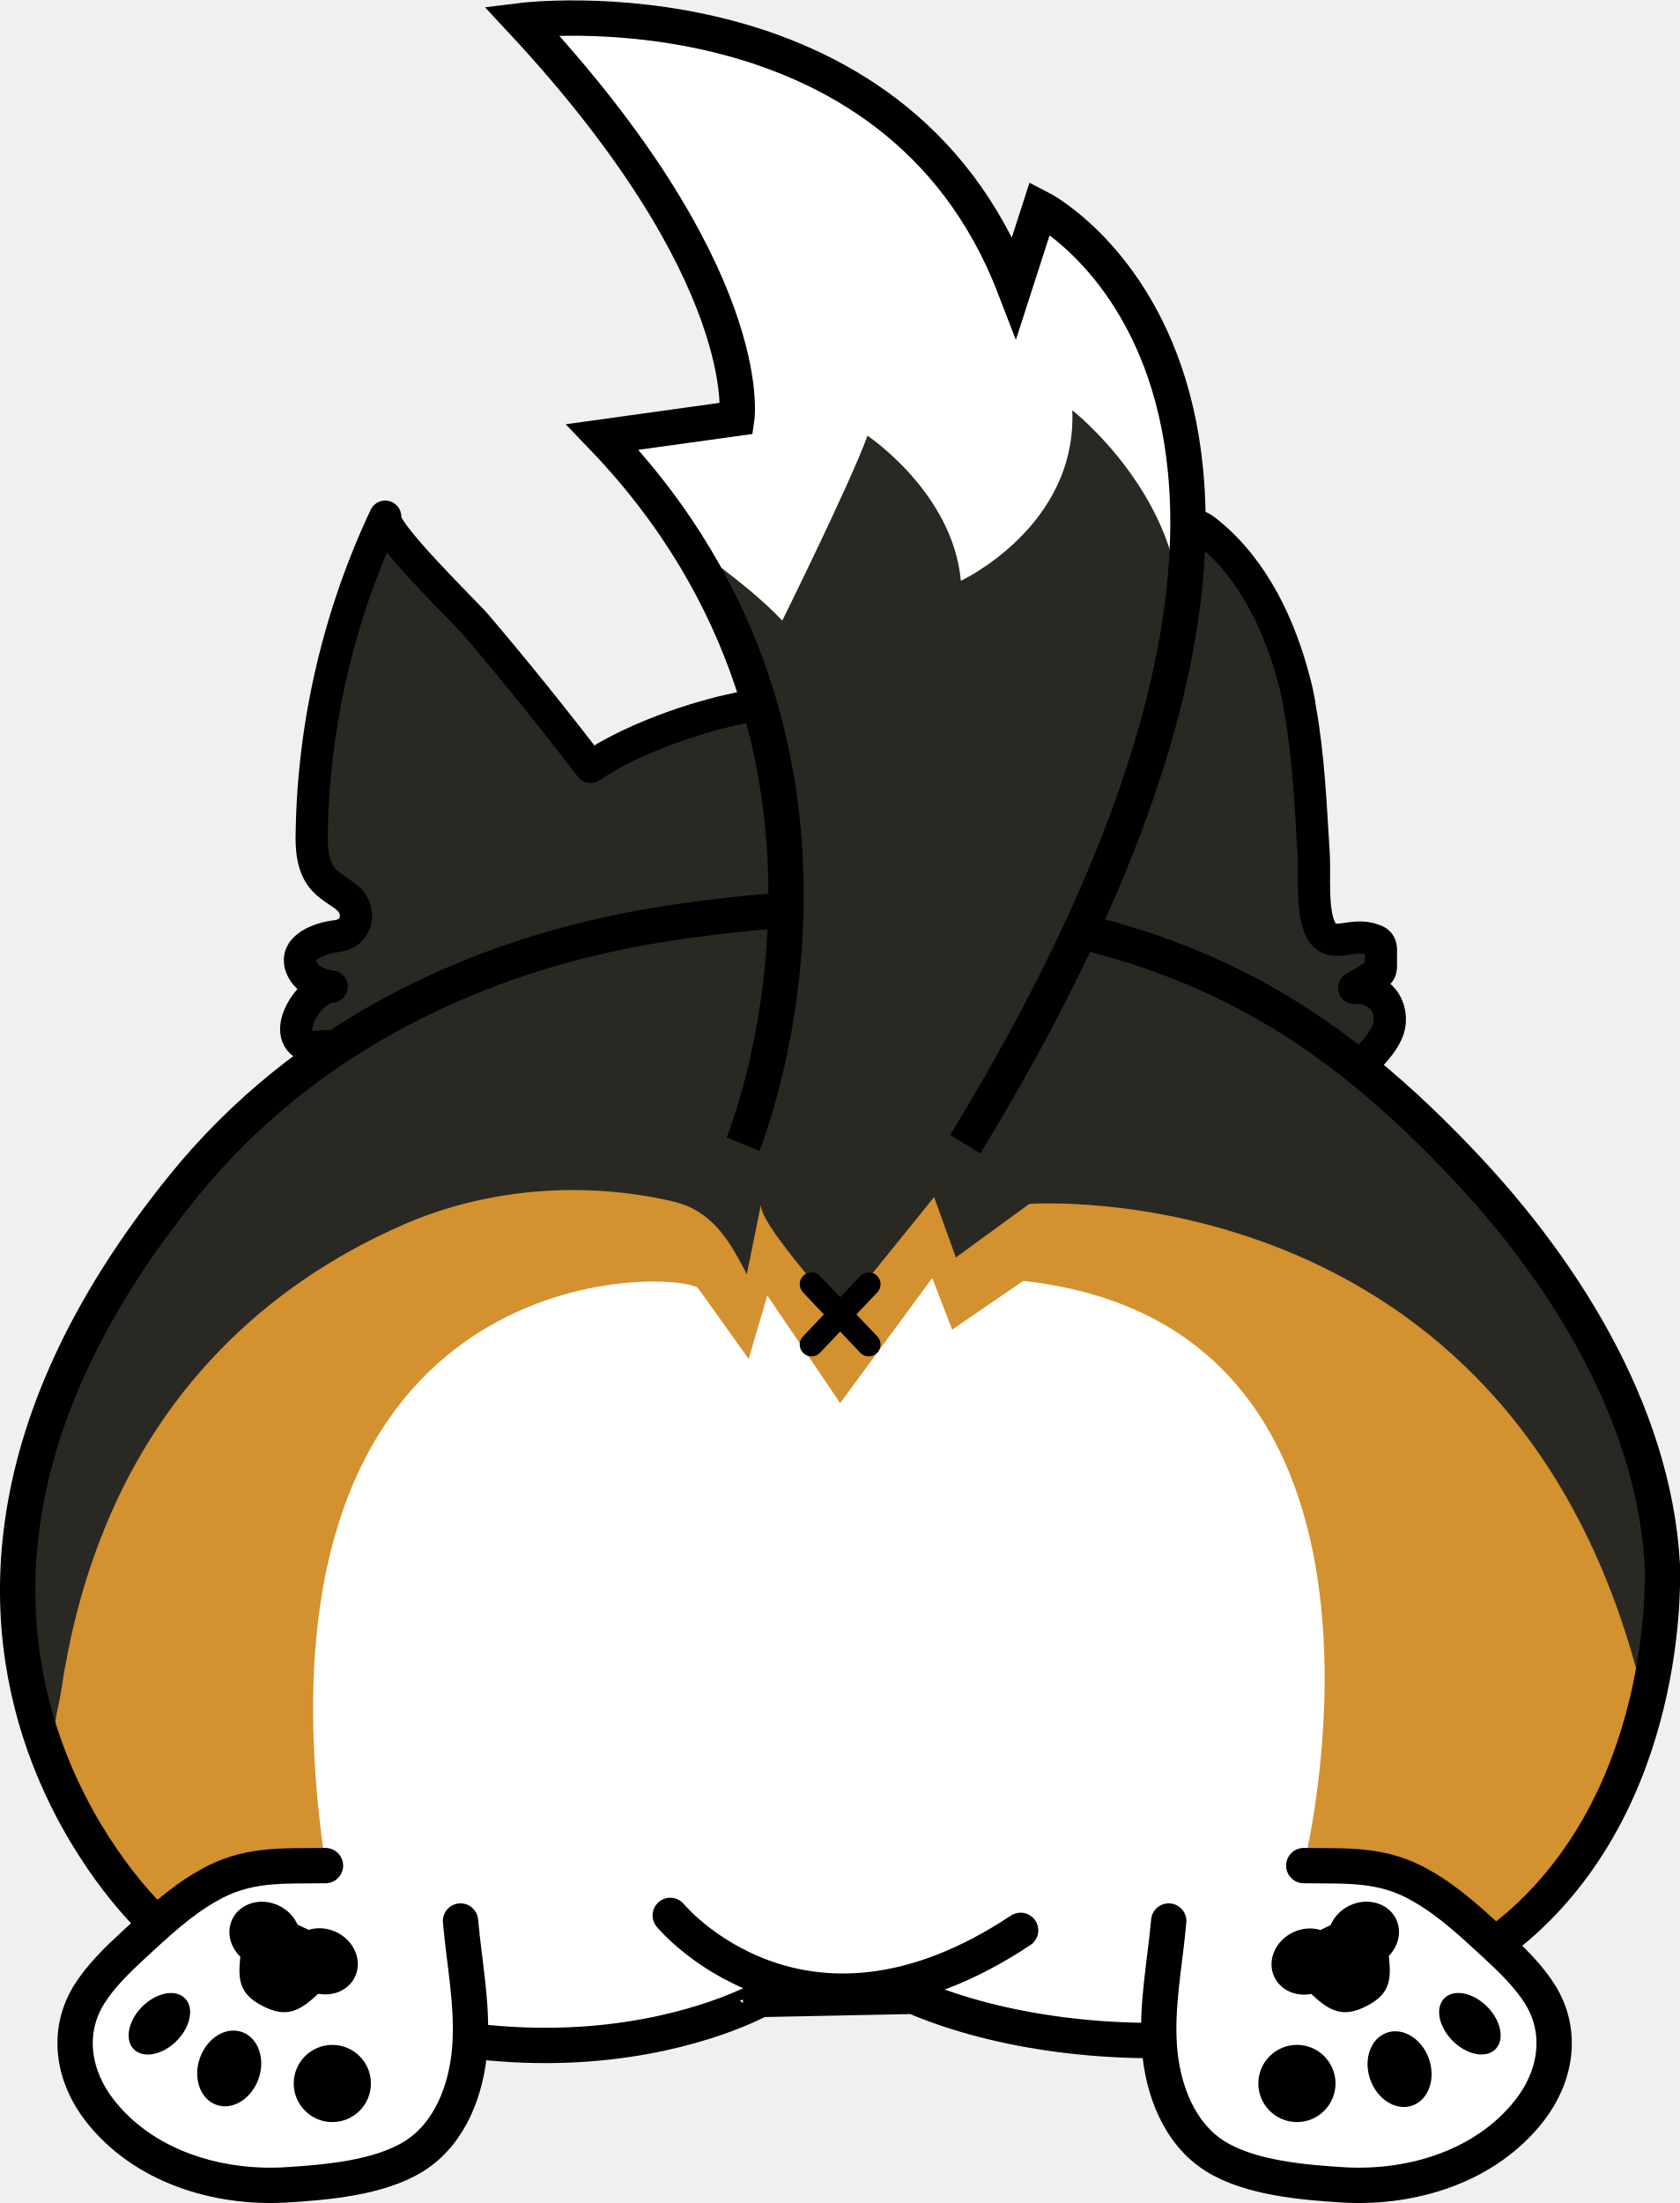
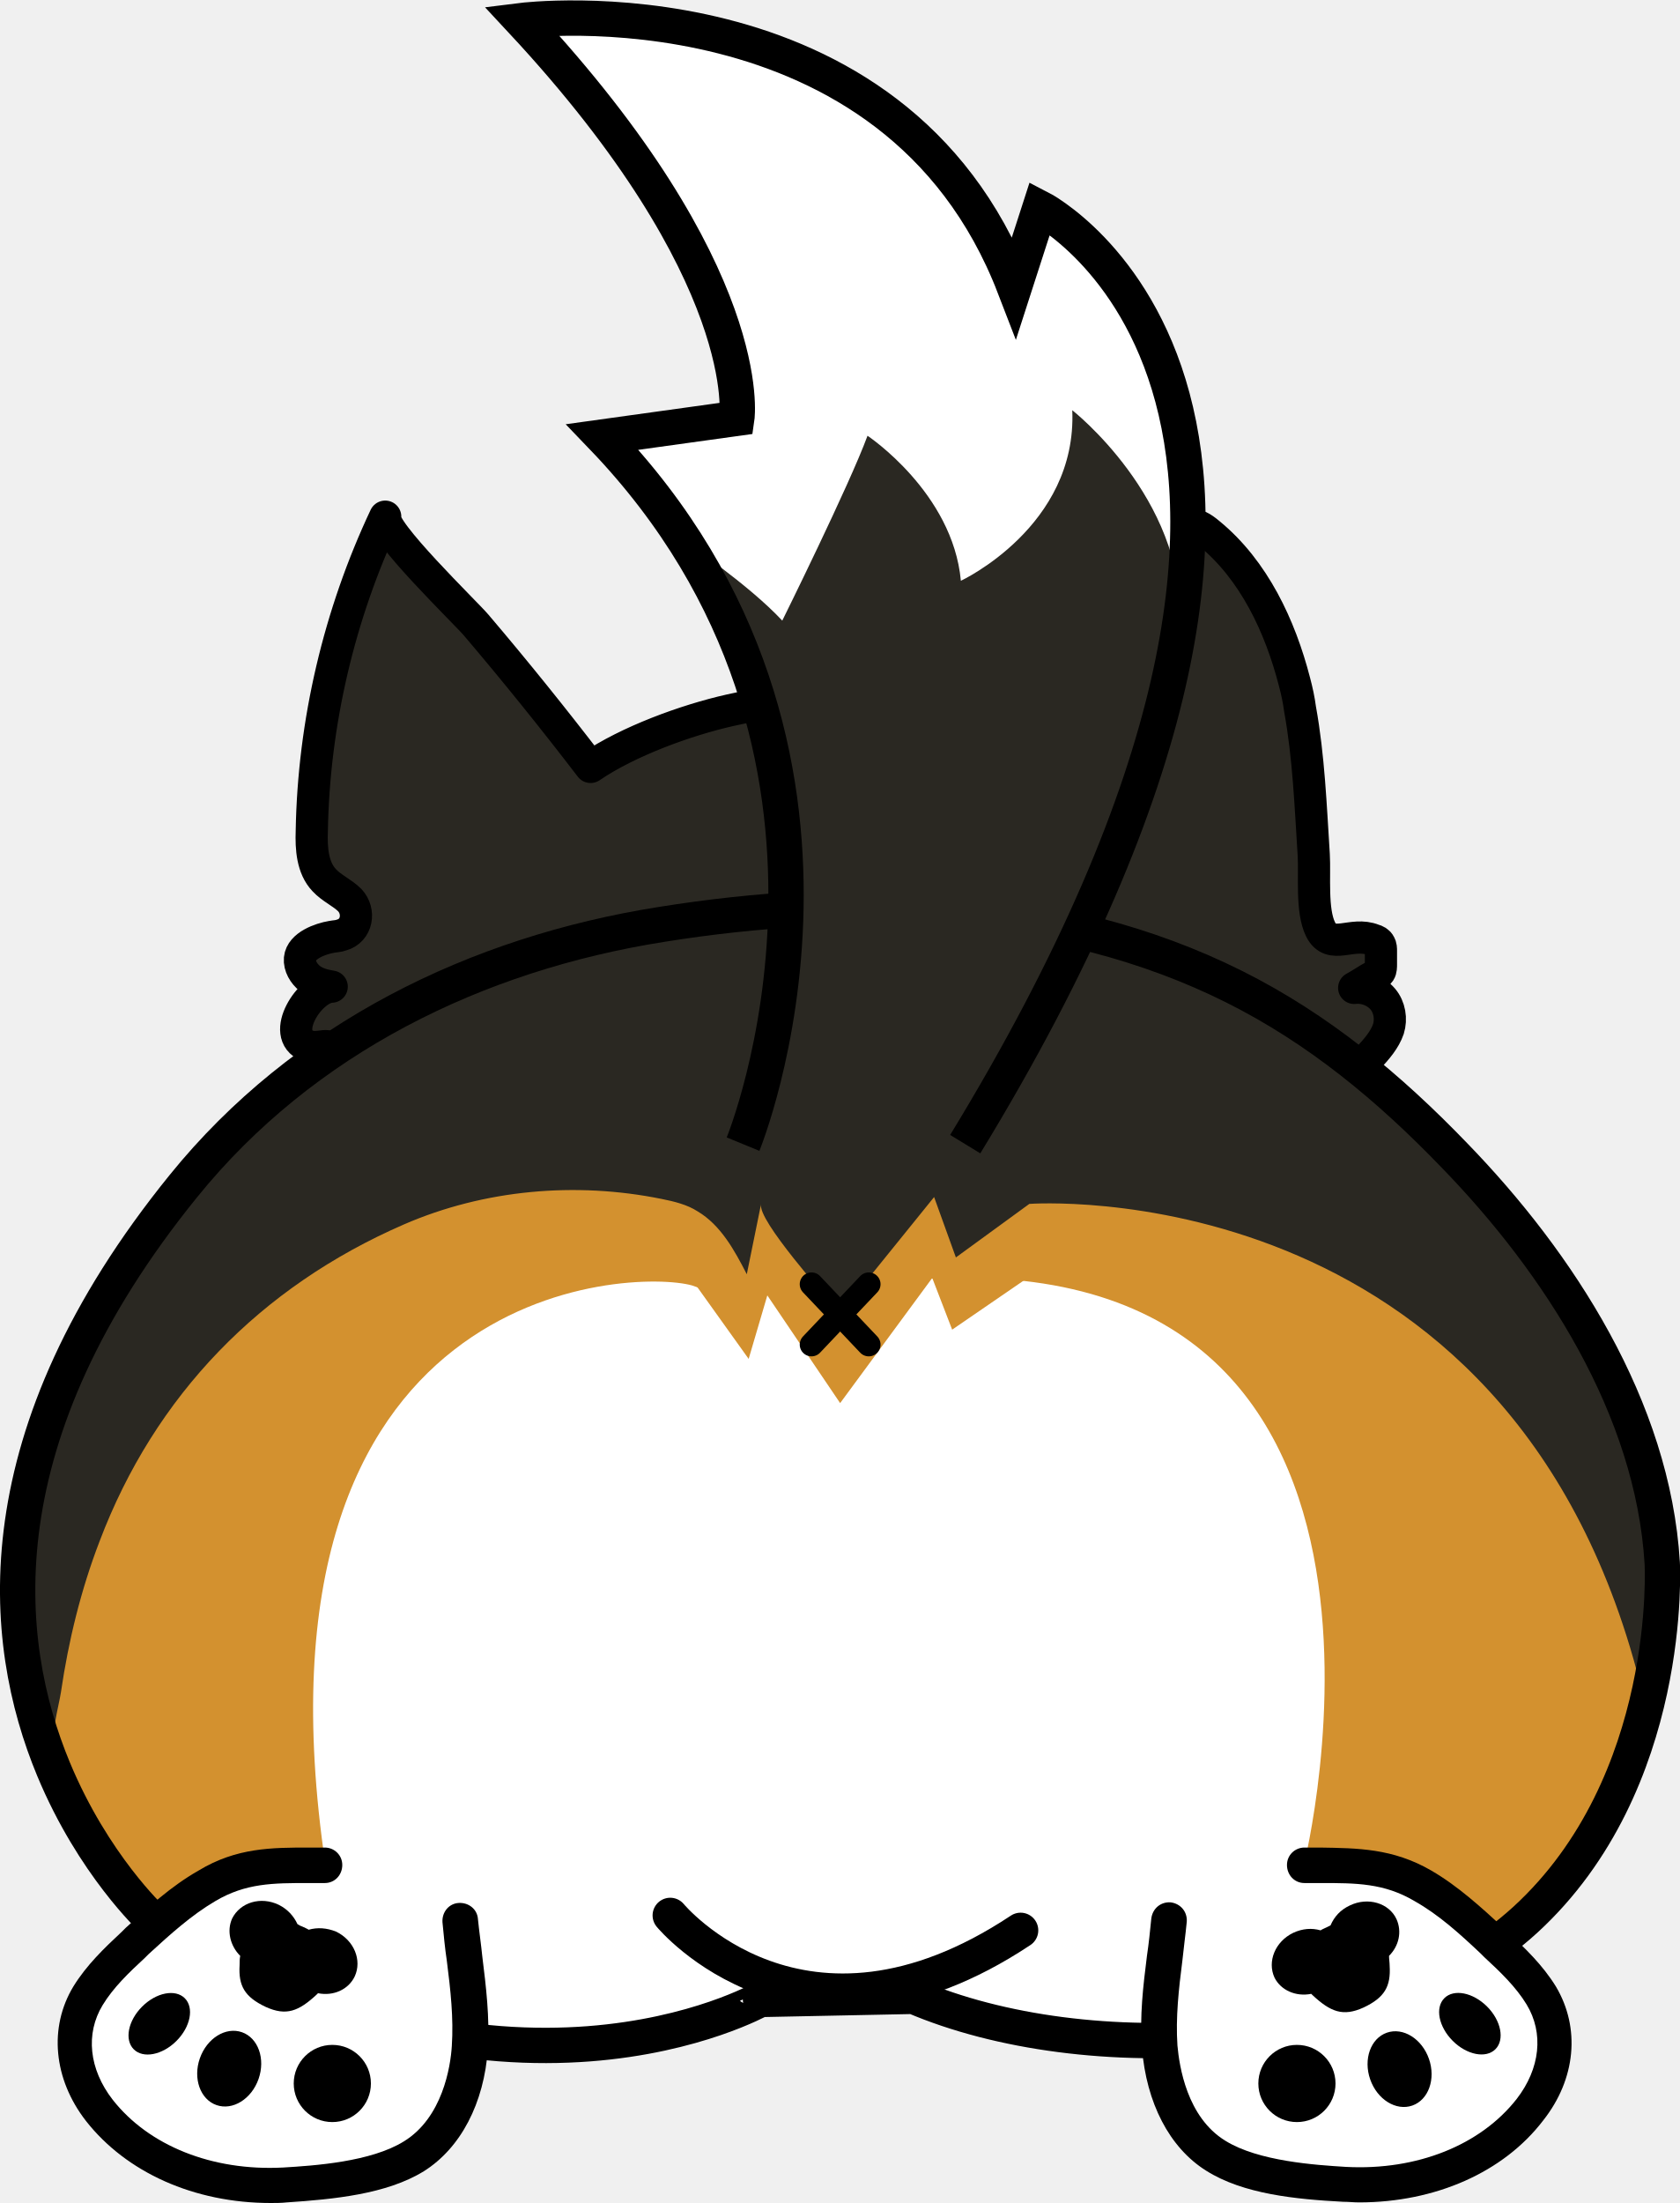
<svg xmlns="http://www.w3.org/2000/svg" version="1.1" id="Layer_1" x="0px" y="0px" viewBox="0 0 269.9 353.9" style="enable-background:new 0 0 269.9 353.9;" xml:space="preserve">
  <style type="text/css">
	.st0{fill:#2A2822;stroke:#000000;stroke-width:5.173;stroke-linecap:round;stroke-linejoin:round;stroke-miterlimit:10;}
- 	.st1{fill:#FFFFFF;}
- 	.st2{fill:#D3912F;}
- 	.st3{fill:#2A2822;}
- 	.st4{fill:none;stroke:#000000;stroke-width:5.676;stroke-linecap:round;stroke-linejoin:round;stroke-miterlimit:10;}
- 	.st5{fill:none;stroke:#000000;stroke-width:5.676;stroke-linecap:round;stroke-miterlimit:10;}
- 	.st6{fill:#FFFFFF;stroke:#000000;stroke-width:5.676;stroke-linecap:round;stroke-miterlimit:10;}
- 	.st7{fill:none;stroke:#000000;stroke-width:5.676;stroke-miterlimit:10;}
- 	.st8{fill:none;stroke:#000000;stroke-width:3.784;stroke-linecap:round;stroke-linejoin:round;stroke-miterlimit:10;}
+ 	.st1{fill:#FFFFFF;
+     animation: swing .3s infinite ease-in-out;}
+     
+ 	.st2{fill:#D3912F;animation: swing .3s infinite ease-in-out;}
+     
+ 	.st3{fill:#2A2822;
+     animation: swing .3s infinite ease-in-out;}
+ 	.st4{fill:none;stroke:#000000;stroke-width:5.676;stroke-linecap:round;stroke-linejoin:round;stroke-miterlimit:10;
+     animation: swing .3s infinite ease-in-out;}
+ 	.st5{fill:none;stroke:#000000;stroke-width:5.676;stroke-linecap:round;stroke-miterlimit:10;
+     animation: swing .3s infinite ease-in-out;}
+ 	.st6{fill:none;stroke:#000000;stroke-width:5.676;stroke-miterlimit:10;
+     animation: swing .3s infinite ease-in-out;}
+ 	.st7{fill:none;stroke:#000000;stroke-width:3.784;stroke-linecap:round;stroke-linejoin:round;stroke-miterlimit:10;
+     animation: swing .3s infinite ease-in-out;}
+     
+     #leftFoot {
+         animation: swing2 5s infinite ease-in-out;
+     }
+     
+     #rightFoot{
+     animation: antiswing2 5s infinite ease-in-out;
+     }
+     
+     @keyframes antiswing2 {
+         0%, 100% { transform: rotate(.3deg); }
+         50% { transform: rotate(-.3deg); }
+     }
+     
+     @keyframes swing2 {
+         0%, 100% { transform: rotate(-.3deg); }
+         50% { transform: rotate(.3deg); }
+     }
+     
+     @keyframes swing {
+         0%, 100% { transform: rotate(-.15deg); }
+         50% { transform: rotate(.15deg); }
</style>
  <path class="st0" d="M57,174.2c-1,1.1-3,0.3-3.5-1.1c-0.7-1.7,1.4-5.5-1.7-5c-0.8,0.1-1.6,0.2-2.4-0.1c-4.5-1.8,0.4-9.4,3.9-9.5  c-1.2-0.2-2.5-0.5-3.5-1.3s-1.7-2-1.6-3.2c0.2-2.1,3.3-3.2,5.1-3.5c0.5-0.1,1.1-0.1,1.6-0.3c2.5-0.7,3-3.8,1.3-5.6  c-1.2-1.2-2.9-1.9-4.1-3.2c-1.9-2-2.1-5.1-2-7.9c0.3-17.4,4.4-34.8,11.8-50.5c-1,2,13.1,15.6,14.6,17.4c6.3,7.4,12.5,15.1,18.4,22.8  c6-4.1,15.3-7.5,22.4-9.1c19.3-4.4,37.6-0.4,55.5,7c0.6,0.3,1.3,0.5,1.9,0.8c3.5-8.1,6.9-16.2,10.4-24.2c1.5-3.6,2.9-7.4,4.7-10.9  c1.4-2.6,2-3.2,4.5-1.1c7.2,5.9,11.4,14.9,13.7,23.8c0.4,1.5,0.7,2.9,0.9,4.4c1.4,7.7,1.7,15.6,2.2,23.4c0.2,3.3-0.4,9,1.1,12  c1.7,3.4,5,0.3,8.5,1.7c0.4,0.1,0.8,0.3,1,0.7c0.2,0.3,0.2,0.7,0.2,1.1c0,0.7,0,1.4,0,2.1c0,0.4,0,0.9-0.2,1.2s-0.5,0.5-0.9,0.7  c-1.1,0.6-2.1,1.3-3.2,1.9c1.7-0.2,3.5,0.5,4.6,1.8s1.4,3.2,0.9,4.8c-1.2,3.5-5.1,5.8-6.7,9.2" />
  <path class="st1" d="M24.4,308.3c0,0-9.4-8.7-15.8-24.1C0,263.5-3.1,230.7,29.5,190.5c56.8-70.1,161.3-36.9,161.3-36.9  s68.1,31.2,76.3,97.3c0,0,2,35.3-22,57.3c-24.1,22-70.7,24.1-98.3,12.3l-24.6,0.5C122.2,321.1,81.2,344.6,24.4,308.3z" />
  <g>
    <path class="st2" d="M112.4,206.9c0,0-0.4-0.1-1.2-0.4c-9.6-2.7-72.8-0.7-58.9,93.1l-27.9,8.6l-15.8-24l0.9-39.8l38.1-62.8   l103.7-2.7l82.4,12.8l27.7,65l4.1,11.7l-4.1,15.4l-21.1,28.6l-11.8-9.4l-19-3.3c0,0,25.5-101.9-64.1-94" />
    <polyline class="st2" points="112,206.7 120.3,218.3 123.3,208.1 135,225.4 149.8,205.3 153,213.6 165.1,205.3 172,197.5    114.9,197.5  " />
  </g>
  <path class="st3" d="M8.9,281.8c-1.1-2,0.6-7.9,0.9-10c1.2-8.2,3.2-16.4,6.2-24.2c8.9-23.5,25.9-40.9,48.9-50.9  c12.9-5.6,27.6-6.9,41.4-4.1c2,0.4,4.1,0.9,5.8,2c3.7,2.2,5.9,6.2,7.9,10.1c0.8-3.8,1.5-7.5,2.3-11.3c-0.7,2.6,10.6,15,12.6,17.7  l15.2-18.8l3.5,9.7l11.8-8.6c0,0,77-5.7,98.1,76.9c0,0,18.9-60.3-59.7-108.6c-26.7-16.4-50.9-16.2-72.5-16  c-58.2,0.4-95.7,38.4-95.7,38.4S-15.3,234.9,8.9,281.8z" />
  <path class="st4" d="M24.4,308.3c0,0-9.4-8.7-15.8-24.1C0,263.5-3.1,230.7,29.5,190.5c19.2-23.7,47-37.3,76.8-42  c30.6-4.9,63.8-4.1,92,10c13.6,6.8,24.9,16.2,35.4,27.1c16.8,17.3,31.9,40.6,33.4,65.5c0,0,2,35.3-22,57.3  c-24.1,22-70.7,24.1-98.3,12.3l-24.6,0.5C122.2,321.1,81.2,344.6,24.4,308.3z" />
  <path class="st5" d="M107.7,307.7c0,0,21.2,25.7,56.3,2.4" />
-   <g>
-     <path class="st6" d="M52.3,299.7c-7,0.1-12.7-0.4-19,3.3c-4.4,2.5-8.1,6-11.8,9.4c-2.7,2.5-5.4,5.1-7.3,8.2c-3.6,6-2.4,13,1.8,18.4   c7,9,18.8,12.6,29.8,12c6.5-0.4,15.1-1.1,20.7-4.6c5.8-3.6,8.5-10.7,9-17.5s-0.9-13.5-1.5-20.3" />
-     <circle cx="53.4" cy="334.7" r="6.2" />
-     <ellipse transform="matrix(0.3296 -0.9441 0.9441 0.3296 -289.0551 257.5942)" cx="36.9" cy="332.3" rx="6.2" ry="5" />
-     <ellipse transform="matrix(0.7071 -0.7071 0.7071 0.7071 -222.3688 113.3334)" cx="25.6" cy="325.1" rx="5.8" ry="3.9" />
+   <g id="leftFoot">
+     <path class="st1" d="M74,308.6l-21.7-8.9c-7,0.1-12.7-0.4-19,3.3c-4.4,2.5-8.1,6-11.8,9.4c-2.7,2.5-5.4,5.1-7.3,8.2   c-3.6,6-2.4,13,1.8,18.4c7,9,18.8,12.6,29.8,12c6.5-0.4,15.1-1.1,20.7-4.6c5.8-3.6,8.5-10.7,9-17.5S74.6,315.4,74,308.6z" />
    <g>
-       <ellipse transform="matrix(0.4272 -0.9042 0.9042 0.4272 -255.2399 227.3039)" cx="51.8" cy="315.1" rx="5.2" ry="5.8" />
-       <ellipse transform="matrix(0.4272 -0.9042 0.9042 0.4272 -256.6672 216.5618)" cx="42.6" cy="310.8" rx="5.2" ry="5.8" />
-       <path d="M38.5,315.8c0.2-3,0.2-6.9,8.7-2.9c6,2.8,5.9,5.5,3.7,7.6c-2.9,2.7-4.9,3.5-8.2,2C39.3,320.9,38.3,319.1,38.5,315.8z" />
-       <ellipse transform="matrix(0.4272 -0.9042 0.9042 0.4272 -254.452 221.5606)" cx="47.6" cy="311.6" rx="2.3" ry="8.9" />
+       <path d="M77.5,314.3c-0.2-2-0.5-4-0.7-6c-0.1-1.6-1.5-2.7-3.1-2.6c-1.6,0.1-2.7,1.5-2.6,3.1c0.2,2.1,0.4,4.2,0.7,6.2    c0.6,4.7,1.1,9.2,0.8,13.7c-0.2,3.3-1.5,11.5-7.7,15.3c-5.3,3.3-14.4,3.9-19.4,4.2c-11.4,0.6-21.6-3.5-27.4-10.9    c-3.8-4.9-4.4-10.6-1.6-15.2c1.7-2.8,4.2-5.2,6.8-7.6l0.6-0.6c3.5-3.2,6.8-6.2,10.7-8.5c4.9-2.9,9.3-2.9,15-2.9c0.8,0,1.7,0,2.6,0    c1.6,0,2.8-1.3,2.8-2.9c0-1.6-1.3-2.8-2.8-2.8c0,0,0,0,0,0c-0.9,0-1.7,0-2.5,0c-6,0-11.7,0-17.8,3.7c-4.4,2.5-8.1,5.9-11.7,9.2    l-0.6,0.6c-2.9,2.7-5.7,5.4-7.8,8.8c-4,6.6-3.2,14.9,2,21.6c6.5,8.3,17.4,13.2,29.7,13.2c0.8,0,1.7,0,2.6-0.1c7.5-0.5,16-1.3,22-5    c5.9-3.7,9.7-10.9,10.3-19.7C78.7,324.1,78.1,319.1,77.5,314.3z" />
+       <circle cx="53.4" cy="334.7" r="6.2" />
+       <ellipse transform="matrix(0.3296 -0.9441 0.9441 0.3296 -289.0228 257.5335)" cx="36.8" cy="332.3" rx="6.2" ry="5" />
+       <ellipse transform="matrix(0.7071 -0.7071 0.7071 0.7071 -222.386 113.3323)" cx="25.6" cy="325.1" rx="5.8" ry="3.9" />
+       <path d="M49.6,310c-0.3-0.2-0.6-0.3-1-0.5c-0.3-0.1-0.5-0.2-0.8-0.4c-0.6-1.3-1.6-2.4-3-3.1c-2.9-1.4-6.2-0.4-7.5,2.2    c-0.9,2-0.3,4.4,1.3,6c-0.1,0.5-0.1,1-0.1,1.5c-0.2,3.3,0.8,5.1,4.2,6.7c3.3,1.5,5.3,0.7,8.2-2c0.1-0.1,0.2-0.2,0.2-0.2    c2.5,0.5,4.9-0.6,5.9-2.7c1.2-2.6-0.1-5.8-3-7.2C52.5,309.7,51,309.6,49.6,310z" />
    </g>
  </g>
  <path class="st3" d="M119.4,183.8c0,0,25.9-63.1-22.6-113.6l21.6-3c0,0,3.4-23.1-34.6-63.9c0,0,59.8-7.5,79.2,42.8l4.1-12.7  c0,0,60.8,31.1-12,150.4" />
-   <g>
-     <path class="st6" d="M209.5,299.7c7,0.1,12.7-0.4,19,3.3c4.4,2.5,8.1,6,11.8,9.4c2.7,2.5,5.4,5.1,7.3,8.2c3.6,6,2.4,13-1.8,18.4   c-7,9-18.8,12.6-29.8,12c-6.5-0.4-15.1-1.1-20.7-4.6c-5.8-3.6-8.5-10.7-9-17.5s0.9-13.5,1.5-20.3" />
-     <circle cx="208.4" cy="334.7" r="6.2" />
-     <ellipse transform="matrix(0.9441 -0.3296 0.3296 0.9441 -96.9938 92.7041)" cx="224.9" cy="332.4" rx="5" ry="6.2" />
-     <ellipse transform="matrix(0.7071 -0.7071 0.7071 0.7071 -160.703 262.2415)" cx="236.2" cy="325.1" rx="3.9" ry="5.8" />
+   <g id="rightFoot">
+     <path class="st1" d="M247.6,320.6c-1.9-3.1-4.6-5.7-7.3-8.2c-3.7-3.4-7.4-6.9-11.8-9.4c-6.3-3.7-12-3.2-19-3.3l-21.7,8.9   c-0.6,6.8-2,13.5-1.5,20.3s3.2,13.9,9,17.5c5.6,3.5,14.2,4.2,20.7,4.6c11,0.6,22.8-3,29.8-12C250,333.6,251.2,326.6,247.6,320.6z" />
    <g>
-       <ellipse transform="matrix(0.9042 -0.4272 0.4272 0.9042 -114.4805 119.911)" cx="210" cy="315.1" rx="5.8" ry="5.2" />
-       <ellipse transform="matrix(0.9042 -0.4272 0.4272 0.9042 -111.7763 123.3839)" cx="219.1" cy="310.8" rx="5.8" ry="5.2" />
-       <path d="M223.3,315.8c-0.2-3-0.2-6.9-8.7-2.9c-6,2.8-5.9,5.5-3.7,7.6c2.9,2.7,4.9,3.5,8.2,2C222.5,320.9,223.5,319.1,223.3,315.8z    " />
-       <ellipse transform="matrix(0.9042 -0.4272 0.4272 0.9042 -112.587 121.3713)" cx="214.2" cy="311.6" rx="8.9" ry="2.3" />
+       <path d="M250,319.1c-2.1-3.4-4.9-6.1-7.8-8.8l-0.6-0.6c-3.6-3.3-7.3-6.7-11.6-9.2c-6.2-3.6-11.9-3.6-17.9-3.7c-0.8,0-1.7,0-2.5,0    c0,0,0,0,0,0c-1.5,0-2.8,1.2-2.8,2.8c0,1.6,1.2,2.9,2.8,2.9c0.9,0,1.7,0,2.6,0c5.7,0,10.2,0,15.1,2.9c3.9,2.2,7.2,5.2,10.6,8.4    l0.6,0.6c2.6,2.4,5.1,4.8,6.8,7.6c2.8,4.6,2.2,10.3-1.6,15.2c-5.8,7.4-16,11.5-27.4,10.9c-4.9-0.3-14.1-0.9-19.4-4.2    c-6.2-3.8-7.4-12-7.7-15.3c-0.3-4.5,0.2-9,0.8-13.7c0.2-2,0.5-4.1,0.7-6.2c0.1-1.6-1-2.9-2.6-3.1c-1.6-0.1-2.9,1-3.1,2.6    c-0.2,2-0.4,4-0.7,6c-0.6,4.8-1.2,9.7-0.8,14.8c0.7,8.8,4.4,16,10.3,19.7c6,3.8,14.5,4.6,22,5c0.9,0,1.7,0.1,2.6,0.1    c12.2,0,23.2-4.8,29.6-13.2C253.2,334,254,325.8,250,319.1z" />
+       <circle cx="208.4" cy="334.7" r="6.2" />
+       <ellipse transform="matrix(0.9441 -0.3296 0.3296 0.9441 -96.9931 92.7019)" cx="224.9" cy="332.4" rx="5" ry="6.2" />
+       <ellipse transform="matrix(0.7071 -0.7071 0.7071 0.7071 -160.7032 262.2335)" cx="236.2" cy="325.1" rx="3.9" ry="5.8" />
+       <path d="M210.7,320.3c0.1,0.1,0.1,0.1,0.2,0.2c2.9,2.7,4.9,3.5,8.2,2c3.4-1.6,4.4-3.4,4.2-6.7c0-0.5-0.1-1.1-0.1-1.6    c1.6-1.6,2.1-3.9,1.2-5.9c-1.2-2.6-4.6-3.6-7.5-2.2c-1.5,0.7-2.5,1.8-3.1,3.2c-0.2,0.1-0.4,0.2-0.6,0.3c-0.4,0.2-0.7,0.3-1,0.5    c-1.4-0.4-2.9-0.3-4.4,0.4c-2.9,1.4-4.2,4.6-3,7.2C205.8,319.7,208.2,320.8,210.7,320.3z" />
    </g>
  </g>
  <path class="st1" d="M110.2,87.1c0,0,10.1,6.8,15.5,12.6c0,0,10.8-21.8,13.7-29.7c0,0,13.7,9.1,15,23.3c0,0,18.7-8.7,17.9-27.4  c0,0,18,14.1,17.3,33.8c0,0,3.7-34.4-5.6-47.4s-17-19-17-19l-3.1,16.4c0,0-14.4-50.9-80.2-46.4c0,0,36,31.5,34.6,63.9l-19,2.7" />
-   <path class="st7" d="M119.4,183.8c0,0,25.9-63.1-22.6-113.6l21.6-3c0,0,3.4-23.1-34.6-63.9c0,0,59.8-7.5,79.2,42.8l4.1-12.7  c0,0,60.8,31.1-12,150.4" />
+   <path class="st6" d="M119.4,183.8c0,0,25.9-63.1-22.6-113.6l21.6-3c0,0,3.4-23.1-34.6-63.9c0,0,59.8-7.5,79.2,42.8l4.1-12.7  c0,0,60.8,31.1-12,150.4" />
  <path class="st2" d="M94.9,195" />
  <g>
-     <line class="st8" x1="139.6" y1="206.3" x2="130.4" y2="216" />
-     <line class="st8" x1="130.4" y1="206.3" x2="139.6" y2="216" />
+     <line class="st7" x1="139.6" y1="206.3" x2="130.4" y2="216" />
+     <line class="st7" x1="130.4" y1="206.3" x2="139.6" y2="216" />
  </g>
</svg>
